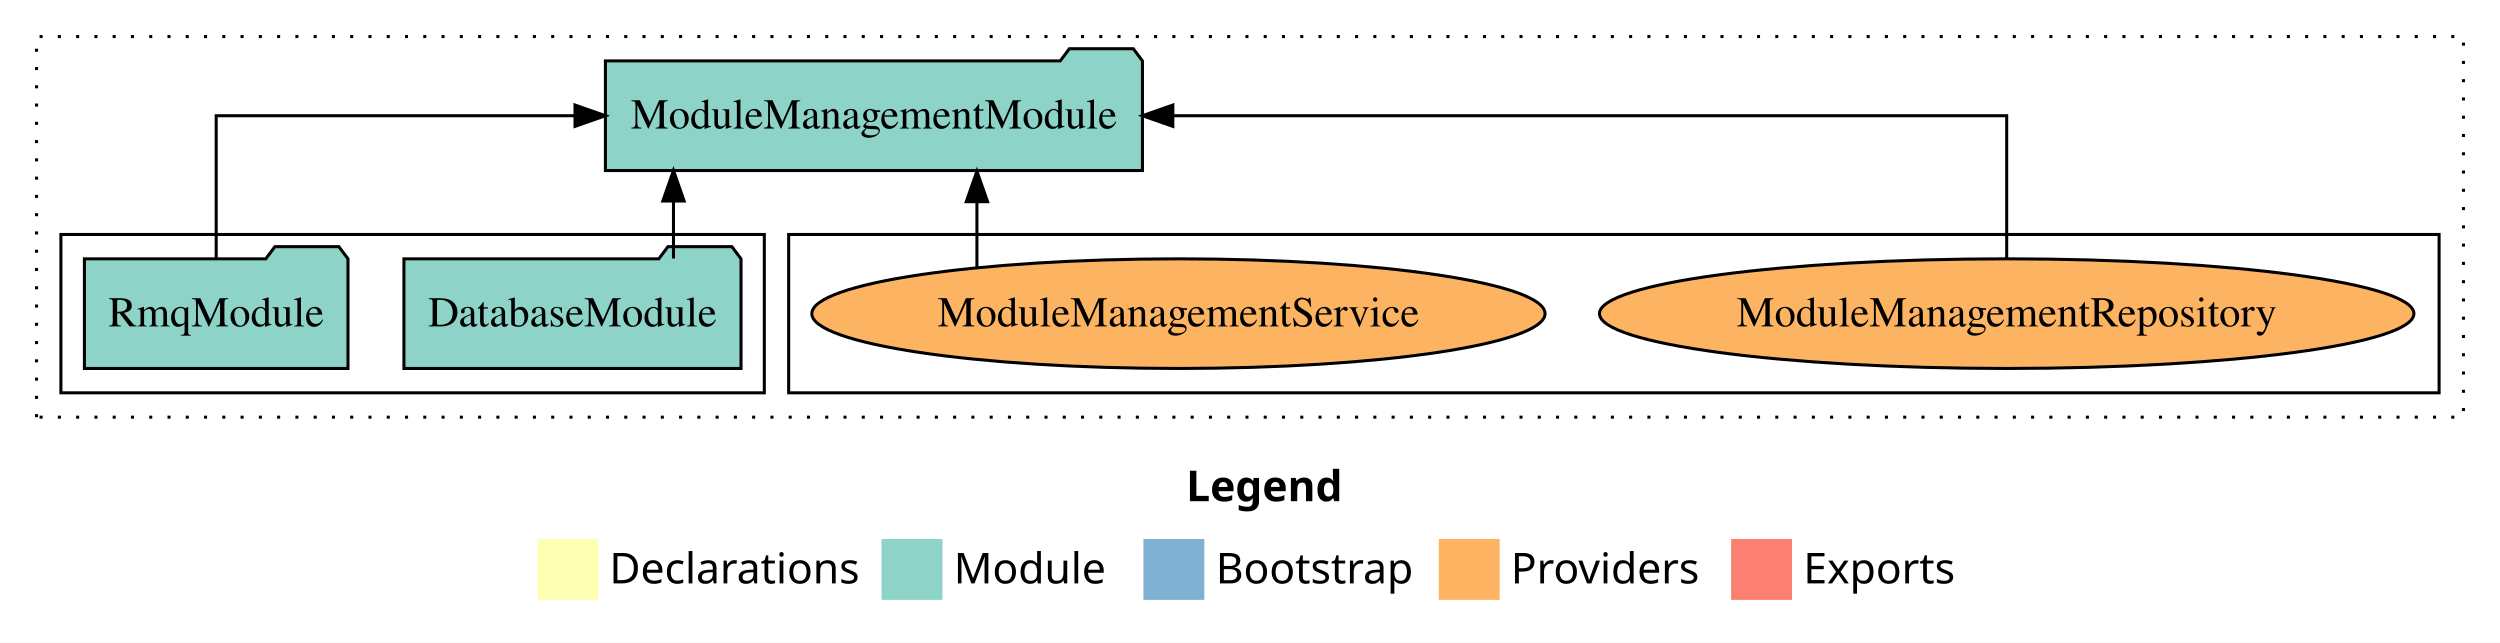
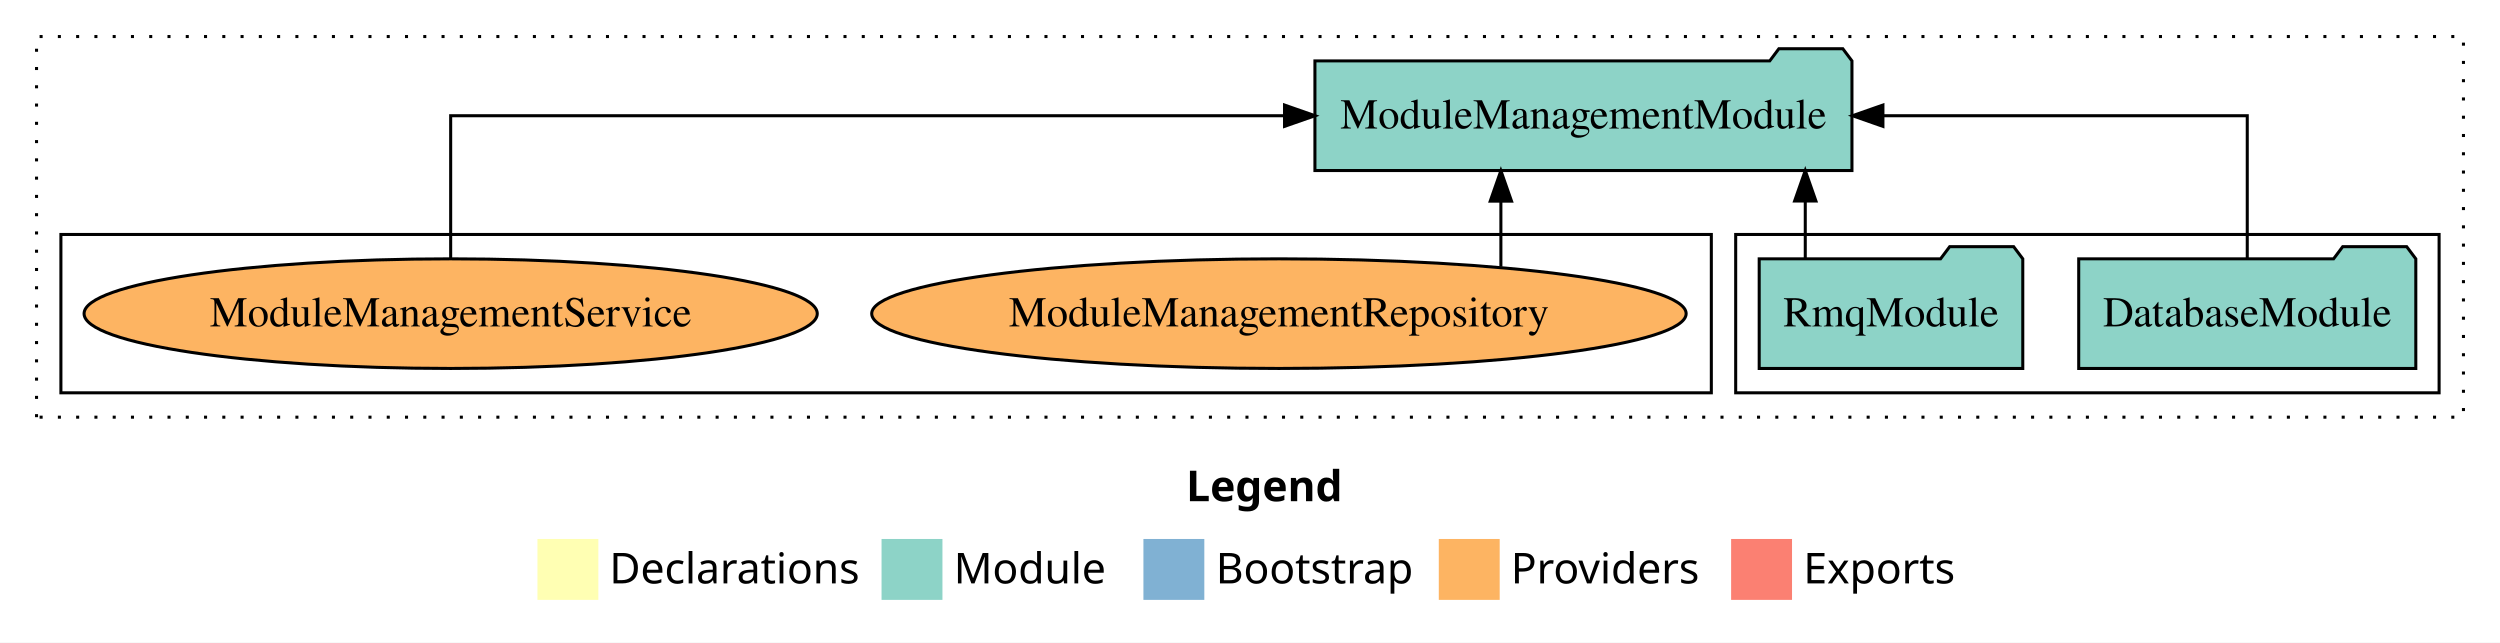
<svg xmlns="http://www.w3.org/2000/svg" width="821pt" height="211pt" viewBox="0.00 0.00 821.00 211.00">
  <g id="graph0" class="graph" transform="scale(1 1) rotate(0) translate(4 207)">
    <polygon fill="white" stroke="transparent" points="-4,4 -4,-207 817,-207 817,4 -4,4" />
    <text text-anchor="start" x="385.51" y="-42.4" font-family="Times-12" font-weight="bold" font-size="14.00">Legend</text>
    <polygon fill="#ffffb3" stroke="transparent" points="172.5,-10 172.5,-30 192.5,-30 192.5,-10 172.5,-10" />
    <text text-anchor="start" x="196.13" y="-15.4" font-family="Times-12" font-size="14.00">  Declarations</text>
    <polygon fill="#8dd3c7" stroke="transparent" points="285.5,-10 285.5,-30 305.5,-30 305.5,-10 285.5,-10" />
    <text text-anchor="start" x="309.23" y="-15.4" font-family="Times-12" font-size="14.00">  Module</text>
    <polygon fill="#80b1d3" stroke="transparent" points="371.5,-10 371.5,-30 391.5,-30 391.5,-10 371.5,-10" />
    <text text-anchor="start" x="395.28" y="-15.4" font-family="Times-12" font-size="14.00">  Bootstrap</text>
    <polygon fill="#fdb462" stroke="transparent" points="468.5,-10 468.5,-30 488.5,-30 488.5,-10 468.5,-10" />
    <text text-anchor="start" x="492.17" y="-15.4" font-family="Times-12" font-size="14.00">  Providers</text>
    <polygon fill="#fb8072" stroke="transparent" points="564.5,-10 564.5,-30 584.5,-30 584.5,-10 564.5,-10" />
    <text text-anchor="start" x="588.23" y="-15.4" font-family="Times-12" font-size="14.00">  Exports</text>
    <g id="clust1" class="cluster">
      <polygon fill="none" stroke="black" stroke-dasharray="1,5" points="8,-70 8,-195 805,-195 805,-70 8,-70" />
    </g>
+     <g id="clust3" class="cluster">
+       <polygon fill="none" stroke="black" points="566,-78 566,-130 797,-130 797,-78 566,-78" />
+     </g>
    <g id="clust6" class="cluster">
-       <polygon fill="none" stroke="black" points="255,-78 255,-130 797,-130 797,-78 255,-78" />
-     </g>
-     <g id="clust3" class="cluster">
-       <polygon fill="none" stroke="black" points="16,-78 16,-130 247,-130 247,-78 16,-78" />
+       <polygon fill="none" stroke="black" points="16,-78 16,-130 558,-130 558,-78 16,-78" />
    </g>
    <g id="node1" class="node">
-       <polygon fill="#8dd3c7" stroke="black" points="239.35,-122 236.35,-126 215.35,-126 212.35,-122 128.65,-122 128.65,-86 239.35,-86 239.35,-122" />
-       <text text-anchor="middle" x="184" y="-99.8" font-family="Times,serif" font-size="14.00">DatabaseModule</text>
+       <polygon fill="#8dd3c7" stroke="black" points="789.35,-122 786.35,-126 765.35,-126 762.35,-122 678.65,-122 678.65,-86 789.35,-86 789.35,-122" />
+       <text text-anchor="middle" x="734" y="-99.8" font-family="Times,serif" font-size="14.00">DatabaseModule</text>
    </g>
    <g id="node3" class="node">
-       <polygon fill="#8dd3c7" stroke="black" points="371.18,-187 368.18,-191 347.18,-191 344.18,-187 194.82,-187 194.82,-151 371.18,-151 371.18,-187" />
-       <text text-anchor="middle" x="283" y="-164.8" font-family="Times,serif" font-size="14.00">ModuleManagementModule</text>
+       <polygon fill="#8dd3c7" stroke="black" points="604.18,-187 601.18,-191 580.18,-191 577.18,-187 427.82,-187 427.82,-151 604.18,-151 604.18,-187" />
+       <text text-anchor="middle" x="516" y="-164.8" font-family="Times,serif" font-size="14.00">ModuleManagementModule</text>
    </g>
    <g id="edge1" class="edge">
-       <path fill="none" stroke="black" d="M217.17,-122.11C217.17,-122.11 217.17,-140.99 217.17,-140.99" />
-       <polygon fill="black" stroke="black" points="213.67,-140.99 217.17,-150.99 220.67,-140.99 213.67,-140.99" />
+       <path fill="none" stroke="black" d="M734,-122.11C734,-141.34 734,-169 734,-169 734,-169 614.35,-169 614.35,-169" />
+       <polygon fill="black" stroke="black" points="614.35,-165.5 604.35,-169 614.35,-172.5 614.35,-165.5" />
    </g>
    <g id="node2" class="node">
-       <polygon fill="#8dd3c7" stroke="black" points="110.28,-122 107.28,-126 86.28,-126 83.28,-122 23.72,-122 23.72,-86 110.28,-86 110.28,-122" />
-       <text text-anchor="middle" x="67" y="-99.8" font-family="Times,serif" font-size="14.00">RmqModule</text>
+       <polygon fill="#8dd3c7" stroke="black" points="660.28,-122 657.28,-126 636.28,-126 633.28,-122 573.72,-122 573.72,-86 660.28,-86 660.28,-122" />
+       <text text-anchor="middle" x="617" y="-99.8" font-family="Times,serif" font-size="14.00">RmqModule</text>
    </g>
    <g id="edge2" class="edge">
-       <path fill="none" stroke="black" d="M67,-122.11C67,-141.34 67,-169 67,-169 67,-169 184.83,-169 184.83,-169" />
-       <polygon fill="black" stroke="black" points="184.83,-172.5 194.83,-169 184.83,-165.5 184.83,-172.5" />
+       <path fill="none" stroke="black" d="M588.85,-122.11C588.85,-122.11 588.85,-140.99 588.85,-140.99" />
+       <polygon fill="black" stroke="black" points="585.35,-140.99 588.85,-150.99 592.35,-140.99 585.35,-140.99" />
    </g>
    <g id="node4" class="node">
-       <ellipse fill="#fdb462" stroke="black" cx="655" cy="-104" rx="133.73" ry="18" />
-       <text text-anchor="middle" x="655" y="-99.8" font-family="Times,serif" font-size="14.00">ModuleManagementRepository</text>
+       <ellipse fill="#fdb462" stroke="black" cx="416" cy="-104" rx="133.73" ry="18" />
+       <text text-anchor="middle" x="416" y="-99.8" font-family="Times,serif" font-size="14.00">ModuleManagementRepository</text>
    </g>
    <g id="edge3" class="edge">
-       <path fill="none" stroke="black" d="M655,-122.11C655,-141.34 655,-169 655,-169 655,-169 381.16,-169 381.16,-169" />
-       <polygon fill="black" stroke="black" points="381.16,-165.5 371.16,-169 381.16,-172.5 381.16,-165.5" />
+       <path fill="none" stroke="black" d="M488.89,-119.4C488.89,-119.4 488.89,-140.94 488.89,-140.94" />
+       <polygon fill="black" stroke="black" points="485.39,-140.94 488.89,-150.94 492.39,-140.94 485.39,-140.94" />
    </g>
    <g id="node5" class="node">
-       <ellipse fill="#fdb462" stroke="black" cx="383" cy="-104" rx="120.39" ry="18" />
-       <text text-anchor="middle" x="383" y="-99.8" font-family="Times,serif" font-size="14.00">ModuleManagementService</text>
+       <ellipse fill="#fdb462" stroke="black" cx="144" cy="-104" rx="120.39" ry="18" />
+       <text text-anchor="middle" x="144" y="-99.8" font-family="Times,serif" font-size="14.00">ModuleManagementService</text>
    </g>
    <g id="edge4" class="edge">
-       <path fill="none" stroke="black" d="M316.82,-119.08C316.82,-119.08 316.82,-140.76 316.82,-140.76" />
-       <polygon fill="black" stroke="black" points="313.32,-140.76 316.82,-150.76 320.32,-140.76 313.32,-140.76" />
+       <path fill="none" stroke="black" d="M144,-122.11C144,-141.34 144,-169 144,-169 144,-169 417.84,-169 417.84,-169" />
+       <polygon fill="black" stroke="black" points="417.84,-172.5 427.84,-169 417.84,-165.5 417.84,-172.5" />
    </g>
  </g>
</svg>
